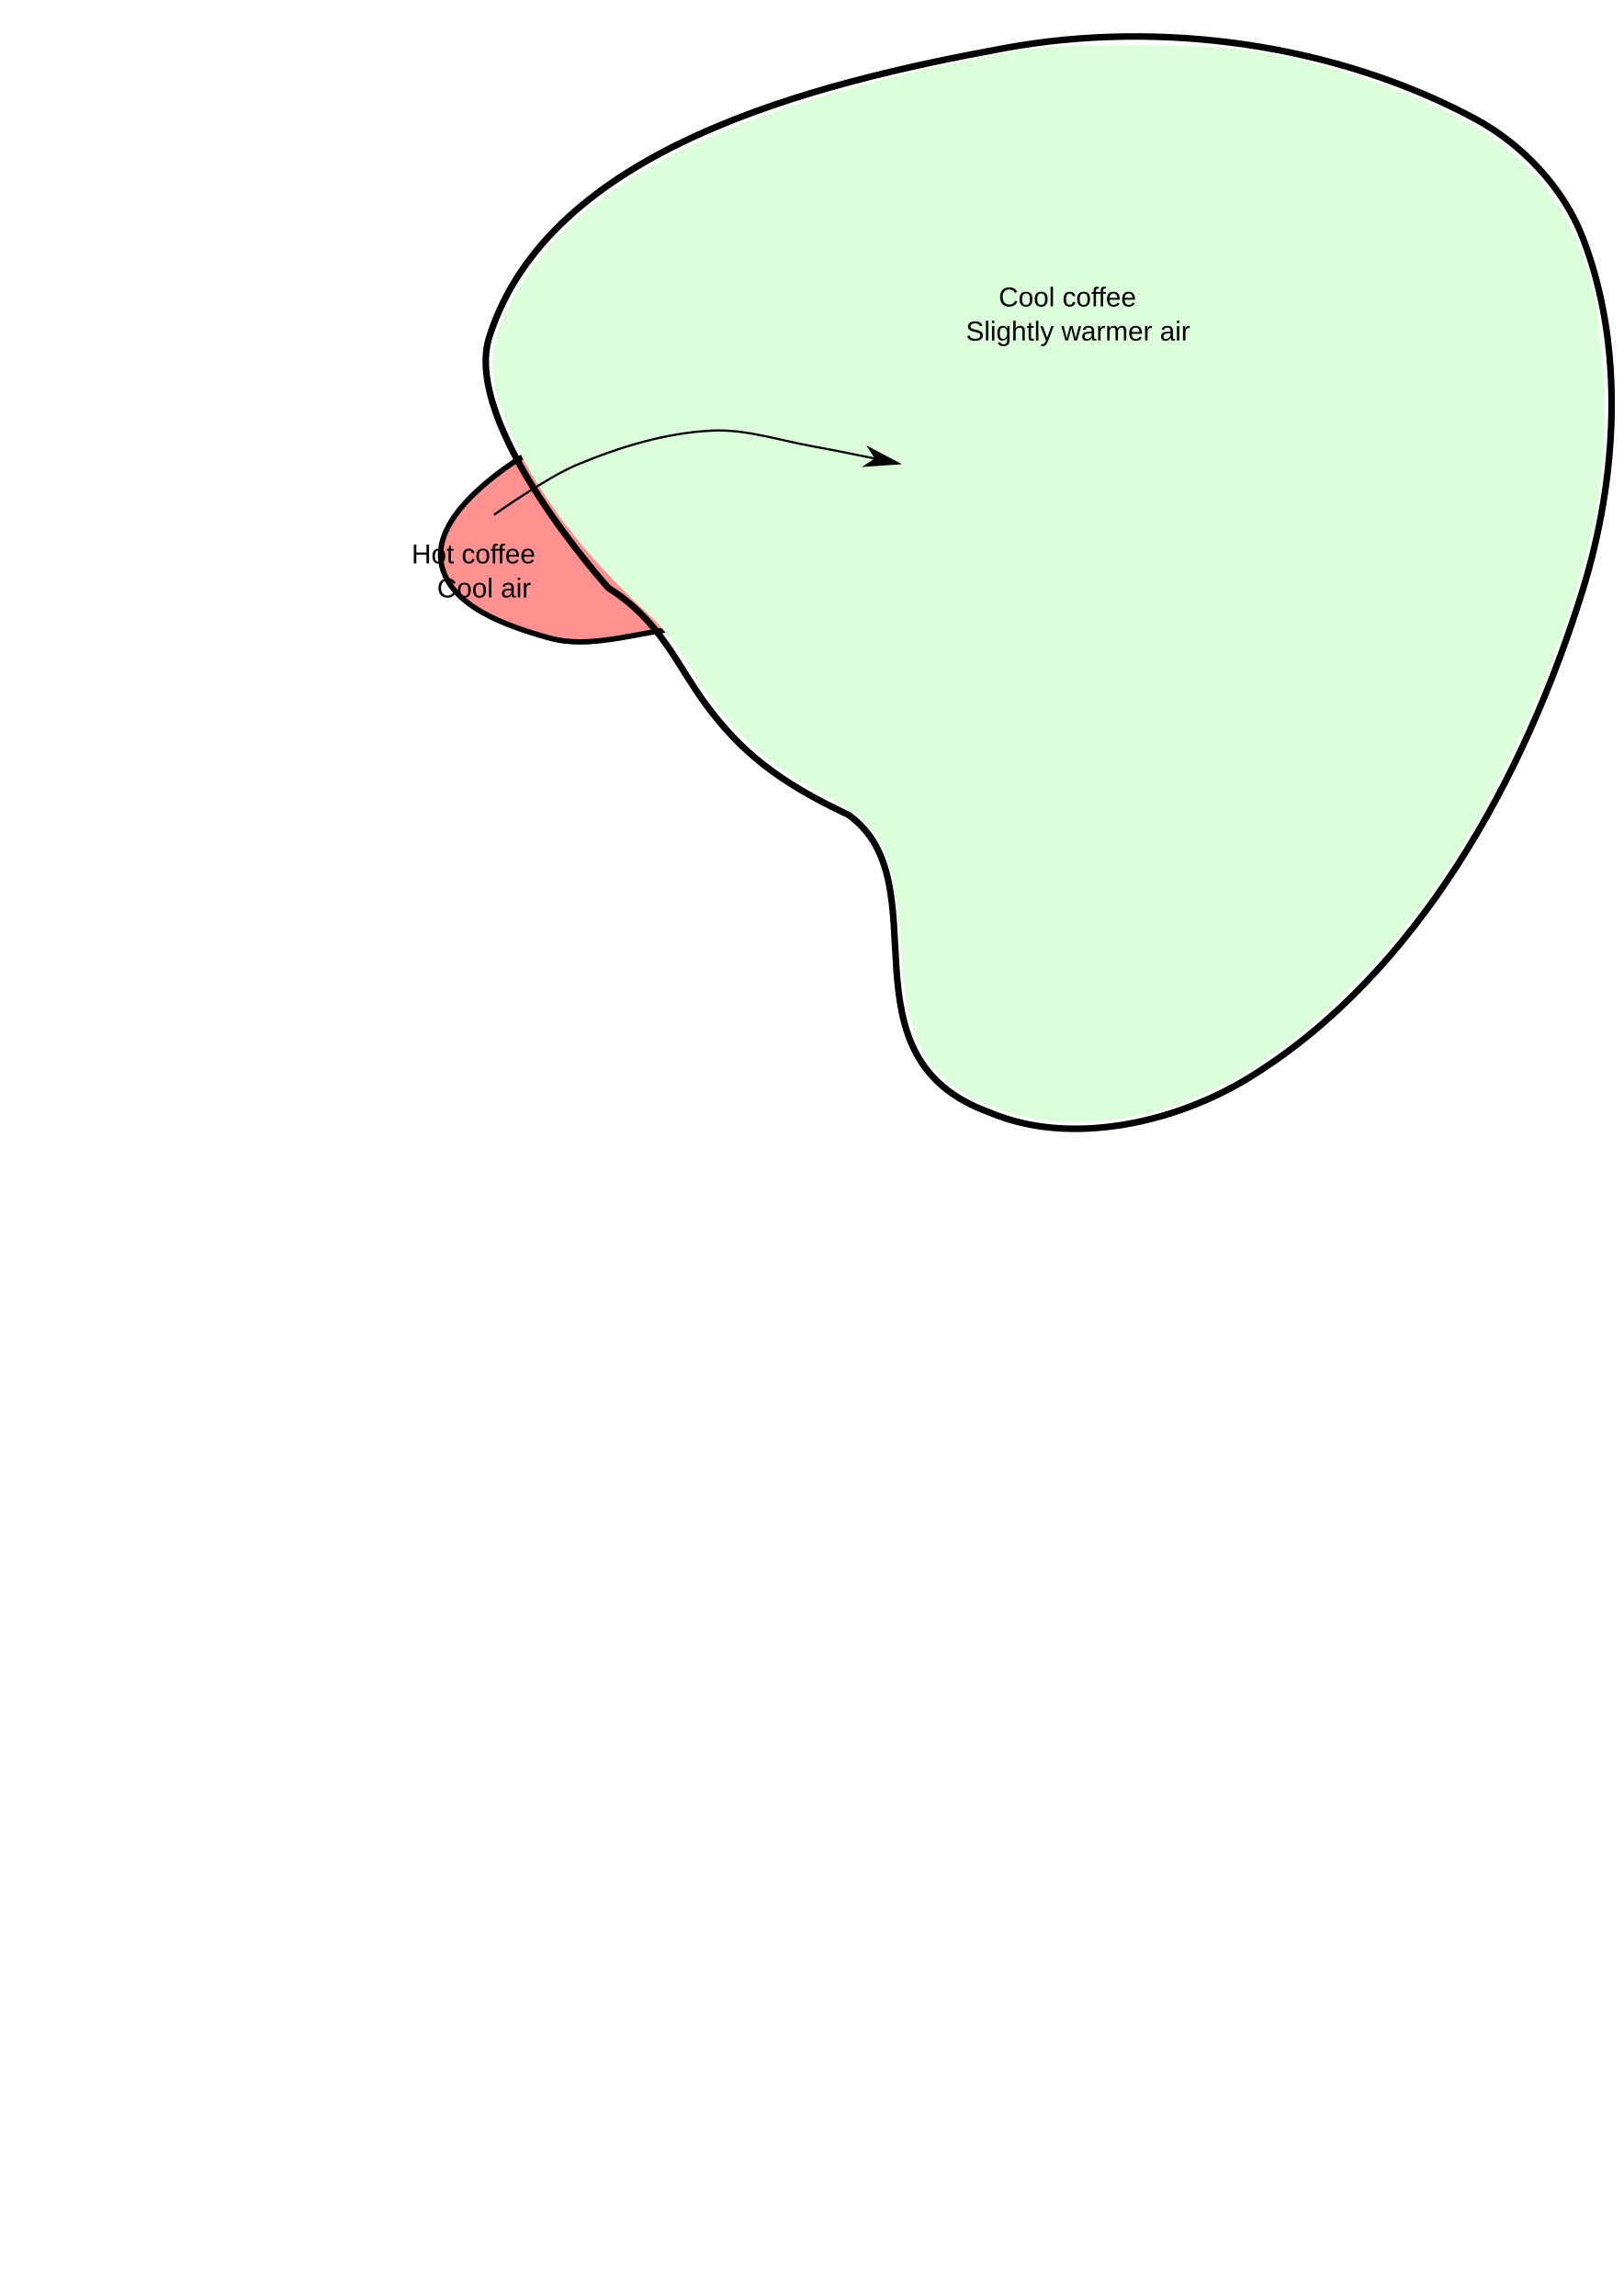
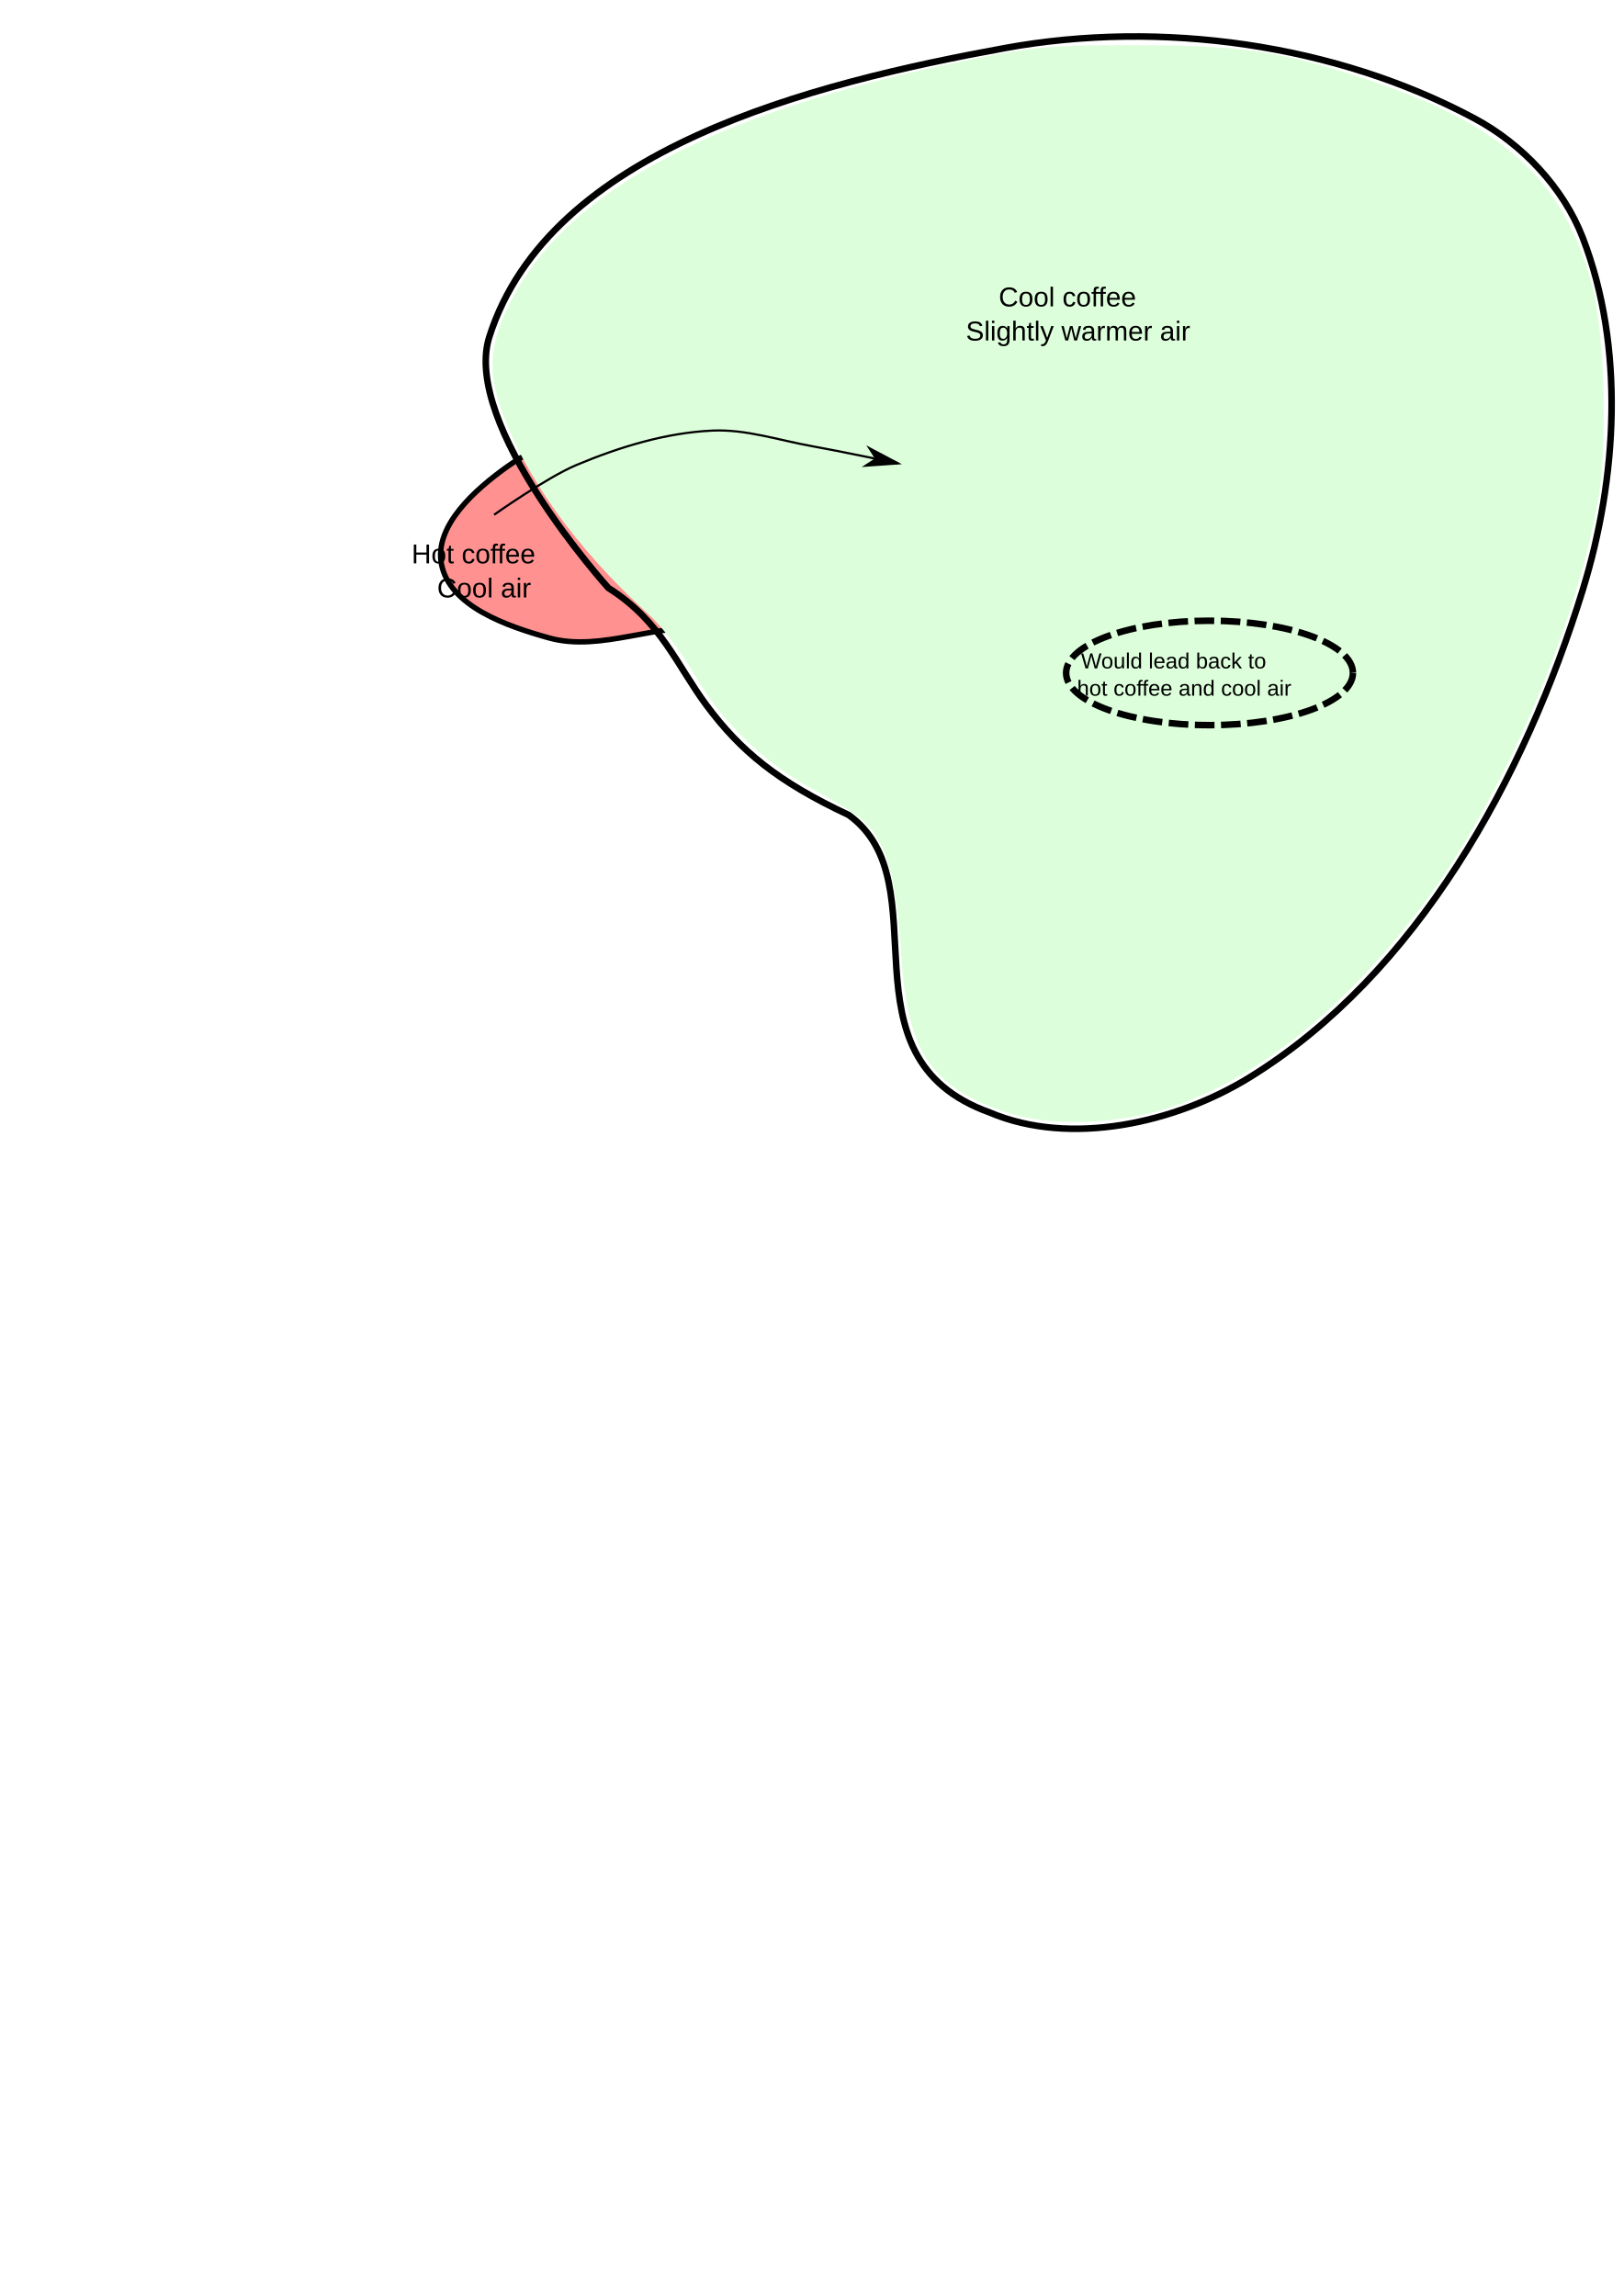
<svg xmlns="http://www.w3.org/2000/svg" width="210mm" height="297mm" viewBox="0 0 744.094 1052.362" id="svg2" version="1.1">
  <defs id="defs4">
    <marker orient="auto" refY="0.0" refX="0.0" id="Arrow1Lend" style="overflow:visible;">
      <path id="path4256" d="M 0.0,0.0 L 5.0,-5.0 L -12.5,0.0 L 5.0,5.0 L 0.0,0.0 z " style="fill-rule:evenodd;stroke:#000000;stroke-width:1pt;stroke-opacity:1;fill:#000000;fill-opacity:1" transform="scale(0.8) rotate(180) translate(12.5,0)" />
    </marker>
  </defs>
  <g id="layer1">
    <path style="fill:#ff9191;fill-opacity:1;fill-rule:evenodd;stroke:#000000;stroke-width:2.464;stroke-linecap:butt;stroke-linejoin:miter;stroke-miterlimit:4;stroke-dasharray:none;stroke-opacity:1" d="m 354.127,250.276 c 0,0 -10.33,-22.36 -19.188,-30.536 -11.733,-10.83 -26.593,-20.572 -42.546,-22.283 -20.659,-2.215 -43.236,4.447 -60.065,16.506 -14.616,10.473 -33.401,27.026 -30.033,44.566 3.729,19.418 29.997,28.453 49.22,33.837 24.118,6.755 50.244,-7.464 75.082,-4.127 23.266,3.126 45.609,32.41 66.739,22.283 7.441,-3.566 26.701,-14.784 8.342,-23.108 -19.45,-8.819 -36.912,-20.206 -47.552,-37.139 z" id="path4179" />
    <path style="fill:none;fill-rule:evenodd;stroke:#000000;stroke-width:3;stroke-linecap:butt;stroke-linejoin:miter;stroke-miterlimit:4;stroke-dasharray:none;stroke-opacity:1" d="m 278.802,269.494 c 0,0 -67.466,-74.695 -54.548,-115.157 C 251.717,68.315 371.8,38.228 460.63,22.007 531.975,8.978 611.852,20.102 675.792,54.331 c 21.646,11.588 40.654,31.643 49.497,54.548 19.404,50.259 15.906,110.151 0,161.624 -26.608,86.109 -75.844,175.899 -152.533,223.244 -34.118,21.063 -82.303,31.861 -119.198,16.162 -71.056,-25.526 -21.447,-105.216 -64.65,-136.371 -32.536,-15.268 -49.502,-29.248 -65.135,-50.263 -13.582,-18.258 -20.802,-38.547 -44.971,-53.782 z" id="path4185" />
    <path style="opacity:1;fill:#ddfedb;fill-opacity:1;stroke:#000000;stroke-width:0;stroke-miterlimit:4;stroke-dasharray:none;stroke-opacity:1" d="m 461.443,509.917 c -34.93,-11.671 -45.618,-27.647 -48.441,-72.408 -2.353,-37.308 -7.142,-53.107 -18.981,-62.61 -3.289,-2.64 -13.49,-8.889 -22.671,-13.886 -21.896,-11.919 -40.61,-30.287 -53.502,-52.512 -5.614,-9.677 -14.309,-21.122 -19.955,-26.264 -34.218,-31.166 -58.026,-64.429 -68.693,-95.977 -5.634,-16.664 -4.546,-29.155 4.059,-46.569 26.667,-53.971 98.171,-90.817 222.122,-114.461 20.639,-3.937 30.552,-4.608 66.67,-4.513 47.524,0.125 66.224,2.981 105.743,16.15 61.009,20.331 88.927,45.972 101.7,93.407 5.841,21.691 7.384,72.934 2.963,98.403 -10.437,60.123 -44.855,139.289 -81.593,187.675 -35.188,46.344 -74.744,77.953 -113.892,91.012 -24.506,8.174 -55.562,9.224 -75.529,2.552 z" id="path4206" />
    <text xml:space="preserve" style="color:#000000;font-style:normal;font-variant:normal;font-weight:normal;font-stretch:normal;font-size:17.5px;line-height:125%;font-family:'Liberation Sans';-inkscape-font-specification:'Liberation Sans';text-indent:0;text-align:start;text-decoration:none;text-decoration-line:none;text-decoration-style:solid;text-decoration-color:#000000;letter-spacing:0px;word-spacing:0px;text-transform:none;direction:ltr;block-progression:tb;writing-mode:lr-tb;baseline-shift:baseline;text-anchor:start;white-space:normal;clip-rule:nonzero;display:inline;overflow:visible;visibility:visible;opacity:1;isolation:auto;mix-blend-mode:normal;color-interpolation:sRGB;color-interpolation-filters:linearRGB;solid-color:#000000;solid-opacity:1;fill:#000000;fill-opacity:1;fill-rule:nonzero;stroke:none;stroke-width:1px;stroke-linecap:butt;stroke-linejoin:miter;stroke-miterlimit:4;stroke-dasharray:none;stroke-dashoffset:0;stroke-opacity:1;color-rendering:auto;image-rendering:auto;shape-rendering:auto;text-rendering:auto;enable-background:accumulate" x="233.996" y="258.2" id="text4218">
      <tspan id="tspan4220" x="233.996" y="258.2" style="font-size:12.5px;text-align:center;text-anchor:middle">Hot coffee</tspan>
      <tspan x="233.996" y="273.825" id="tspan4222" style="font-size:12.5px;text-align:center;text-anchor:middle">Cool air</tspan>
    </text>
-     <path style="fill:none;fill-rule:evenodd;stroke:#000000;stroke-width:1px;stroke-linecap:butt;stroke-linejoin:miter;stroke-opacity:1;marker-end:url(#Arrow1Lend)" d="m 226.429,235.934 c 0,0 24.254,-17.179 37.857,-22.857 19.717,-8.231 40.799,-14.724 62.143,-15.714 15.406,-0.714 30.53,4.439 45.714,7.143 13.148,2.341 39.286,7.857 39.286,7.857" id="path4247" />
    <text xml:space="preserve" style="color:#000000;font-style:normal;font-variant:normal;font-weight:normal;font-stretch:normal;font-size:17.5px;line-height:125%;font-family:'Liberation Sans';-inkscape-font-specification:'Liberation Sans';text-indent:0;text-align:start;text-decoration:none;text-decoration-line:none;text-decoration-style:solid;text-decoration-color:#000000;letter-spacing:0px;word-spacing:0px;text-transform:none;direction:ltr;block-progression:tb;writing-mode:lr-tb;baseline-shift:baseline;text-anchor:start;white-space:normal;clip-rule:nonzero;display:inline;overflow:visible;visibility:visible;opacity:1;isolation:auto;mix-blend-mode:normal;color-interpolation:sRGB;color-interpolation-filters:linearRGB;solid-color:#000000;solid-opacity:1;fill:#000000;fill-opacity:1;fill-rule:nonzero;stroke:none;stroke-width:1px;stroke-linecap:butt;stroke-linejoin:miter;stroke-miterlimit:4;stroke-dasharray:none;stroke-dashoffset:0;stroke-opacity:1;color-rendering:auto;image-rendering:auto;shape-rendering:auto;text-rendering:auto;enable-background:accumulate" x="506.197" y="140.44" id="text4218-3">
      <tspan x="506.197" y="140.44" id="tspan4222-5" style="font-size:12.5px;text-align:center;text-anchor:middle">Cool coffee</tspan>
      <tspan x="506.197" y="156.065" style="font-size:12.5px;text-align:center;text-anchor:middle" id="tspan4268">Slightly warmer air</tspan>
    </text>
+     <ellipse style="opacity:1;fill:none;fill-opacity:1;stroke:#000000;stroke-width:3;stroke-miterlimit:4;stroke-dasharray:9, 3;stroke-opacity:1;stroke-dashoffset:0" id="path4151" cx="554.286" cy="308.434" rx="65.714" ry="23.929" />
+     <path style="fill:none;fill-rule:evenodd;stroke:#000000;stroke-width:1px;stroke-linecap:butt;stroke-linejoin:miter;stroke-opacity:1;marker-end:url(#Arrow1Lend)" d="m 226.429,235.934 c 0,0 24.254,-17.179 37.857,-22.857 19.717,-8.231 40.799,-14.724 62.143,-15.714 15.406,-0.714 30.53,4.439 45.714,7.143 13.148,2.341 39.286,7.857 39.286,7.857" id="path4247" />
+     <text xml:space="preserve" style="color:#000000;font-style:normal;font-variant:normal;font-weight:normal;font-stretch:normal;font-size:17.5px;line-height:125%;font-family:'Liberation Sans';-inkscape-font-specification:'Liberation Sans';text-indent:0;text-align:start;text-decoration:none;text-decoration-line:none;text-decoration-style:solid;text-decoration-color:#000000;letter-spacing:0px;word-spacing:0px;text-transform:none;direction:ltr;block-progression:tb;writing-mode:lr-tb;baseline-shift:baseline;text-anchor:start;white-space:normal;clip-rule:nonzero;display:inline;overflow:visible;visibility:visible;opacity:1;isolation:auto;mix-blend-mode:normal;color-interpolation:sRGB;color-interpolation-filters:linearRGB;solid-color:#000000;solid-opacity:1;fill:#000000;fill-opacity:1;fill-rule:nonzero;stroke:none;stroke-width:1px;stroke-linecap:butt;stroke-linejoin:miter;stroke-miterlimit:4;stroke-dasharray:none;stroke-dashoffset:0;stroke-opacity:1;color-rendering:auto;image-rendering:auto;shape-rendering:auto;text-rendering:auto;enable-background:accumulate" x="554.848" y="306.362" id="text4165">
+       <tspan id="tspan4167" x="554.848" y="306.362" style="font-size:10px;text-align:center;text-anchor:middle">Would lead back to</tspan>
+       <tspan x="554.848" y="318.862" id="tspan4169" style="font-size:10px;text-align:center;text-anchor:middle">hot coffee and cool air</tspan>
+     </text>
  </g>
</svg>
